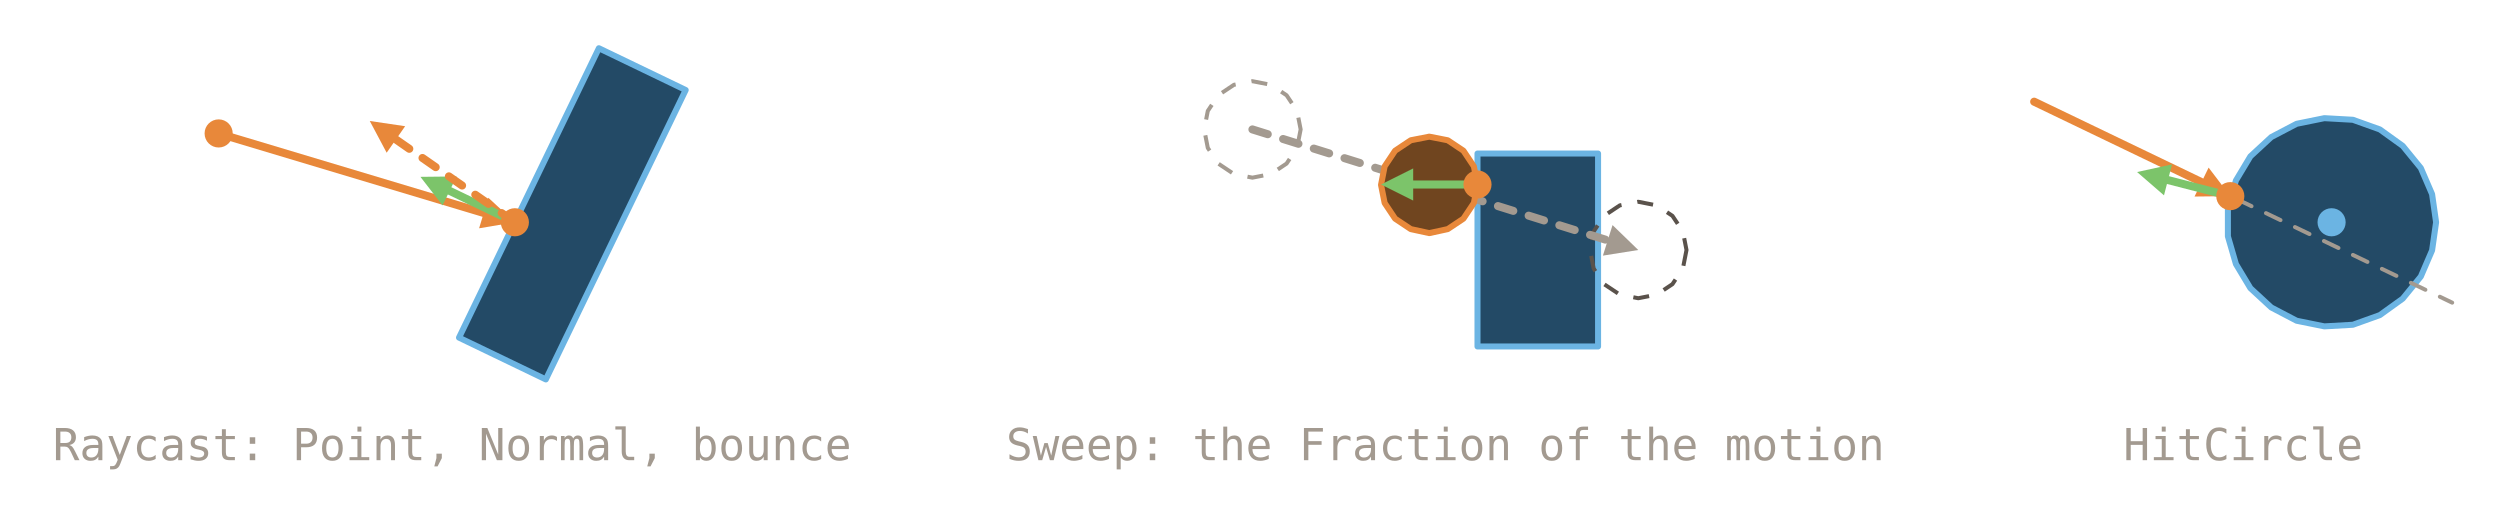
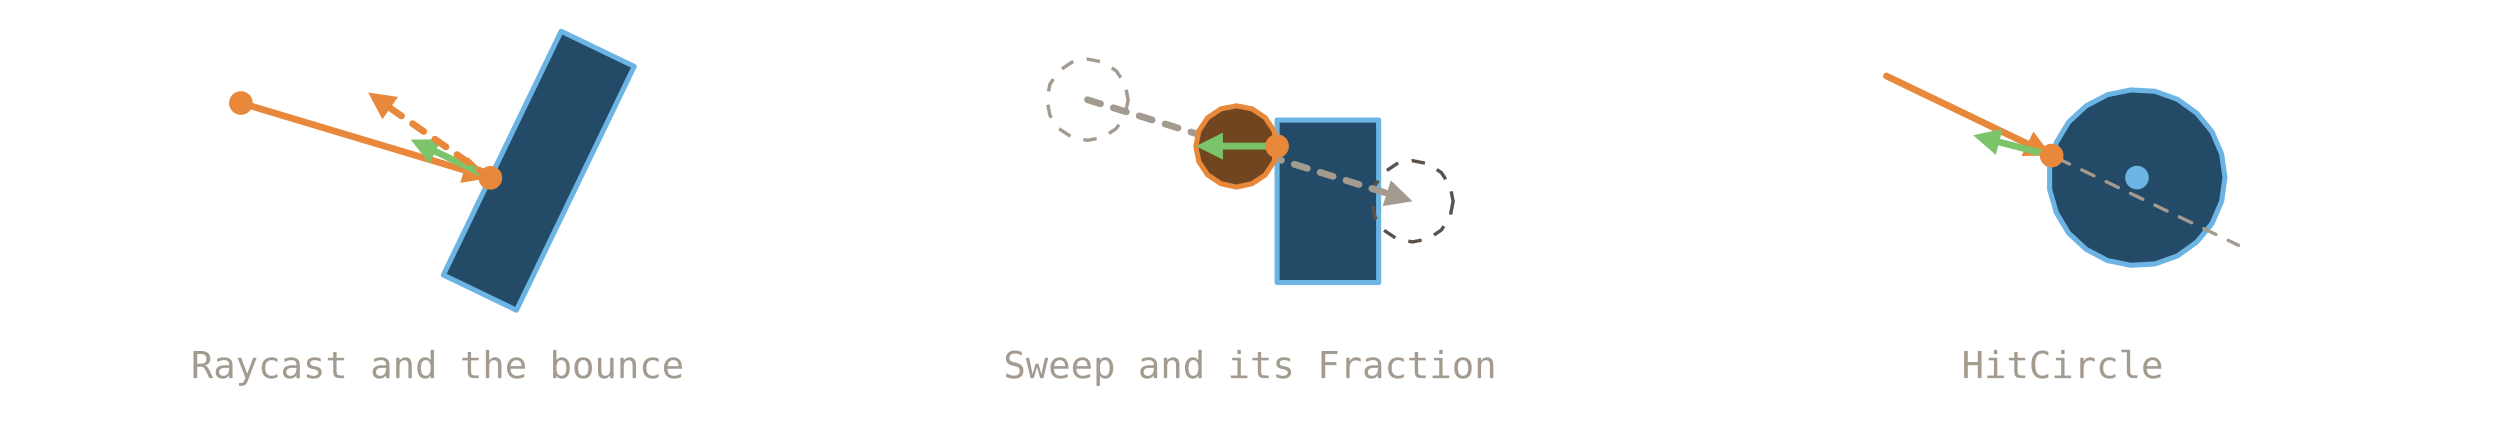
- <svg xmlns="http://www.w3.org/2000/svg" width="622" height="130" viewBox="0 0 622 130" role="img">
-   <g transform="translate(108.4 53.2)">
+ <svg xmlns="http://www.w3.org/2000/svg" width="960" height="162" viewBox="0 0 960 162" role="img">
+   <g transform="translate(92.5 12.0) scale(1.3) translate(54.0 41.2)">
    <polygon points="40.6,-41.2 62.2,-30.8 27.4,41.2 5.8,30.8" fill="#234a66" stroke="#6bb4e3" stroke-width="1.5" stroke-linejoin="round" />
    <line x1="-54.0" y1="-20.0" x2="12.0" y2="-0.2" stroke="#e8883a" stroke-width="2" stroke-linecap="round" />
    <polygon points="19.7,2.1 10.8,3.6 13.1,-4.0" fill="#e8883a" />
    <line x1="19.7" y1="2.1" x2="3.5" y2="-5.7" stroke="#7cc46a" stroke-width="2" stroke-linecap="round" />
    <polygon points="-3.8,-9.2 5.2,-9.3 1.7,-2.1" fill="#7cc46a" />
    <line x1="19.7" y1="2.1" x2="-9.9" y2="-18.5" stroke="#e8883a" stroke-width="2" stroke-dasharray="4 4" stroke-linecap="round" />
    <polygon points="-16.4,-23.1 -7.6,-21.8 -12.2,-15.2" fill="#e8883a" />
    <circle cx="19.7" cy="2.1" r="3.5" fill="#e8883a" />
    <circle cx="-54.0" cy="-20.0" r="3.5" fill="#e8883a" />
  </g>
-   <text x="112.5" y="114.5" font-family="ui-monospace, SFMono-Regular, Menlo, Consolas, monospace" font-size="11" text-anchor="middle" fill="#a39a90">Raycast: Point, Normal, bounce</text>
-   <g transform="translate(357.6 46.2)">
+   <text x="168.0" y="145.2" font-family="ui-monospace, SFMono-Regular, Menlo, Consolas, monospace" font-size="14.3" text-anchor="middle" fill="#a39a90">Raycast and the bounce</text>
+   <g transform="translate(402.0 22.7) scale(1.3) translate(58.0 26.0)">
    <polygon points="10.0,-8.0 40.0,-8.0 40.0,40.0 10.0,40.0" fill="#234a66" stroke="#6bb4e3" stroke-width="1.5" stroke-linejoin="round" />
    <polygon points="-34.0,-14.0 -34.9,-9.4 -37.5,-5.5 -41.4,-2.9 -46.0,-2.0 -50.6,-2.9 -54.5,-5.5 -57.1,-9.4 -58.0,-14.0 -57.1,-18.6 -54.5,-22.5 -50.6,-25.1 -46.0,-26.0 -41.4,-25.1 -37.5,-22.5 -34.9,-18.6" fill="none" stroke="#a39a90" stroke-width="1" stroke-dasharray="4 4" stroke-linejoin="round" />
    <polygon points="62.0,16.0 61.1,20.6 58.5,24.5 54.6,27.1 50.0,28.0 45.4,27.1 41.5,24.5 38.9,20.6 38.0,16.0 38.9,11.4 41.5,7.5 45.4,4.9 50.0,4.0 54.6,4.9 58.5,7.5 61.1,11.4" fill="none" stroke="#5a524b" stroke-width="1" stroke-dasharray="4 4" stroke-linejoin="round" />
    <line x1="-46.0" y1="-14.0" x2="42.4" y2="13.6" stroke="#a39a90" stroke-width="2" stroke-dasharray="4 4" stroke-linecap="round" />
    <polygon points="50.0,16.0 41.2,17.4 43.6,9.8" fill="#a39a90" />
    <polygon points="10.0,-0.2 9.1,4.3 6.5,8.2 2.6,10.8 -2.0,11.8 -6.6,10.8 -10.5,8.2 -13.1,4.3 -14.0,-0.2 -13.1,-4.8 -10.5,-8.7 -6.6,-11.3 -2.0,-12.2 2.6,-11.3 6.5,-8.7 9.1,-4.8" fill="#70451f" stroke="#e8883a" stroke-width="1.5" stroke-linejoin="round" />
    <line x1="10.0" y1="-0.3" x2="-6.0" y2="-0.3" stroke="#7cc46a" stroke-width="2" stroke-linecap="round" />
    <polygon points="-14.0,-0.3 -6.0,-4.3 -6.0,3.7" fill="#7cc46a" />
    <circle cx="10.0" cy="-0.3" r="3.5" fill="#e8883a" />
  </g>
-   <text x="359.6" y="114.5" font-family="ui-monospace, SFMono-Regular, Menlo, Consolas, monospace" font-size="11" text-anchor="middle" fill="#a39a90">Sweep: the Fraction of the motion</text>
-   <g transform="translate(560.1 55.3)">
+   <text x="480.0" y="145.2" font-family="ui-monospace, SFMono-Regular, Menlo, Consolas, monospace" font-size="14.3" text-anchor="middle" fill="#a39a90">Sweep and its Fraction</text>
+   <g transform="translate(724.4 29.2) scale(1.3) translate(54.0 30.0)">
    <polygon points="46.0,0.0 45.0,7.0 42.2,13.5 37.7,19.0 32.0,23.1 25.3,25.5 18.2,25.9 11.3,24.5 5.0,21.2 -0.2,16.4 -3.8,10.4 -5.8,3.5 -5.8,-3.5 -3.8,-10.4 -0.2,-16.4 5.0,-21.2 11.3,-24.5 18.2,-25.9 25.3,-25.5 32.0,-23.1 37.7,-19.0 42.2,-13.5 45.0,-7.0" fill="#234a66" stroke="#6bb4e3" stroke-width="1.5" stroke-linejoin="round" />
    <line x1="-54.0" y1="-30.0" x2="50.0" y2="20.0" stroke="#a39a90" stroke-width="1" stroke-dasharray="4 4" stroke-linecap="round" />
    <line x1="-54.0" y1="-30.0" x2="-12.4" y2="-10.0" stroke="#e8883a" stroke-width="2" stroke-linecap="round" />
    <polygon points="-5.2,-6.5 -14.1,-6.4 -10.6,-13.6" fill="#e8883a" />
    <line x1="-5.2" y1="-6.5" x2="-20.7" y2="-10.5" stroke="#7cc46a" stroke-width="2" stroke-linecap="round" />
    <polygon points="-28.4,-12.5 -19.7,-14.4 -21.7,-6.7" fill="#7cc46a" />
    <circle cx="-5.2" cy="-6.5" r="3.5" fill="#e8883a" />
    <circle cx="20.0" cy="0.0" r="3.5" fill="#6bb4e3" />
  </g>
-   <text x="558.1" y="114.5" font-family="ui-monospace, SFMono-Regular, Menlo, Consolas, monospace" font-size="11" text-anchor="middle" fill="#a39a90">HitCircle</text>
+   <text x="792.0" y="145.2" font-family="ui-monospace, SFMono-Regular, Menlo, Consolas, monospace" font-size="14.3" text-anchor="middle" fill="#a39a90">HitCircle</text>
</svg>
